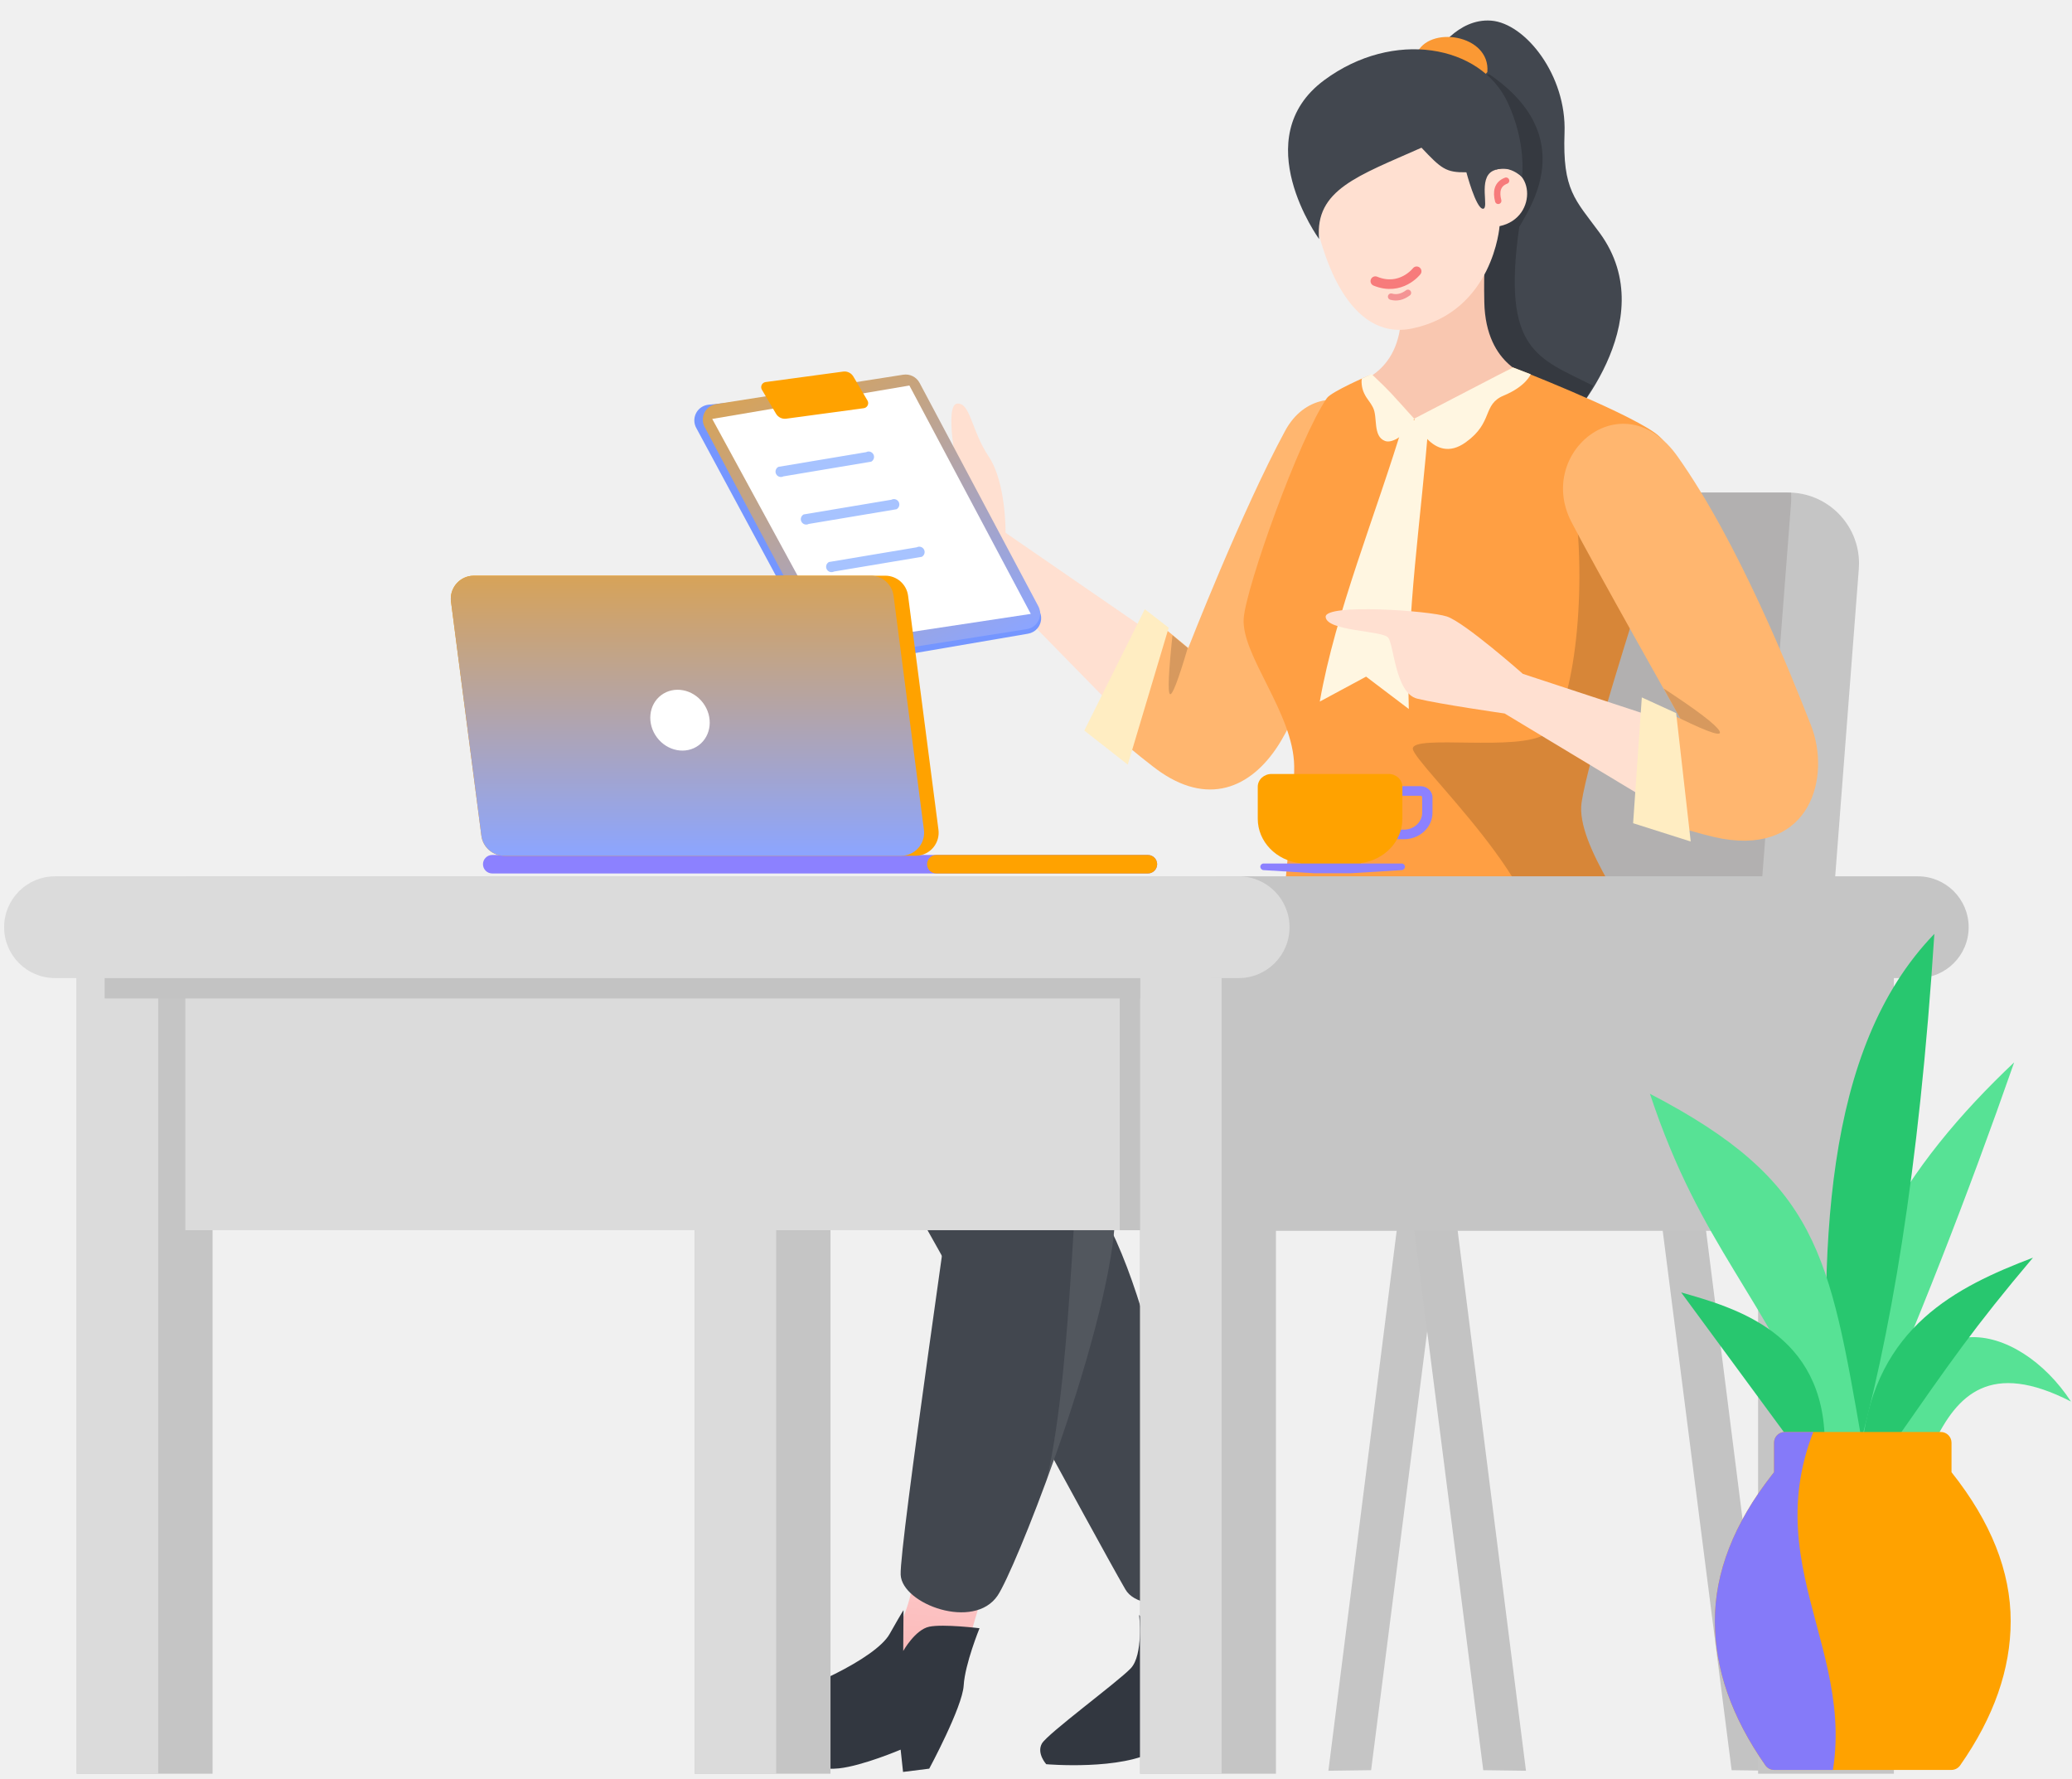
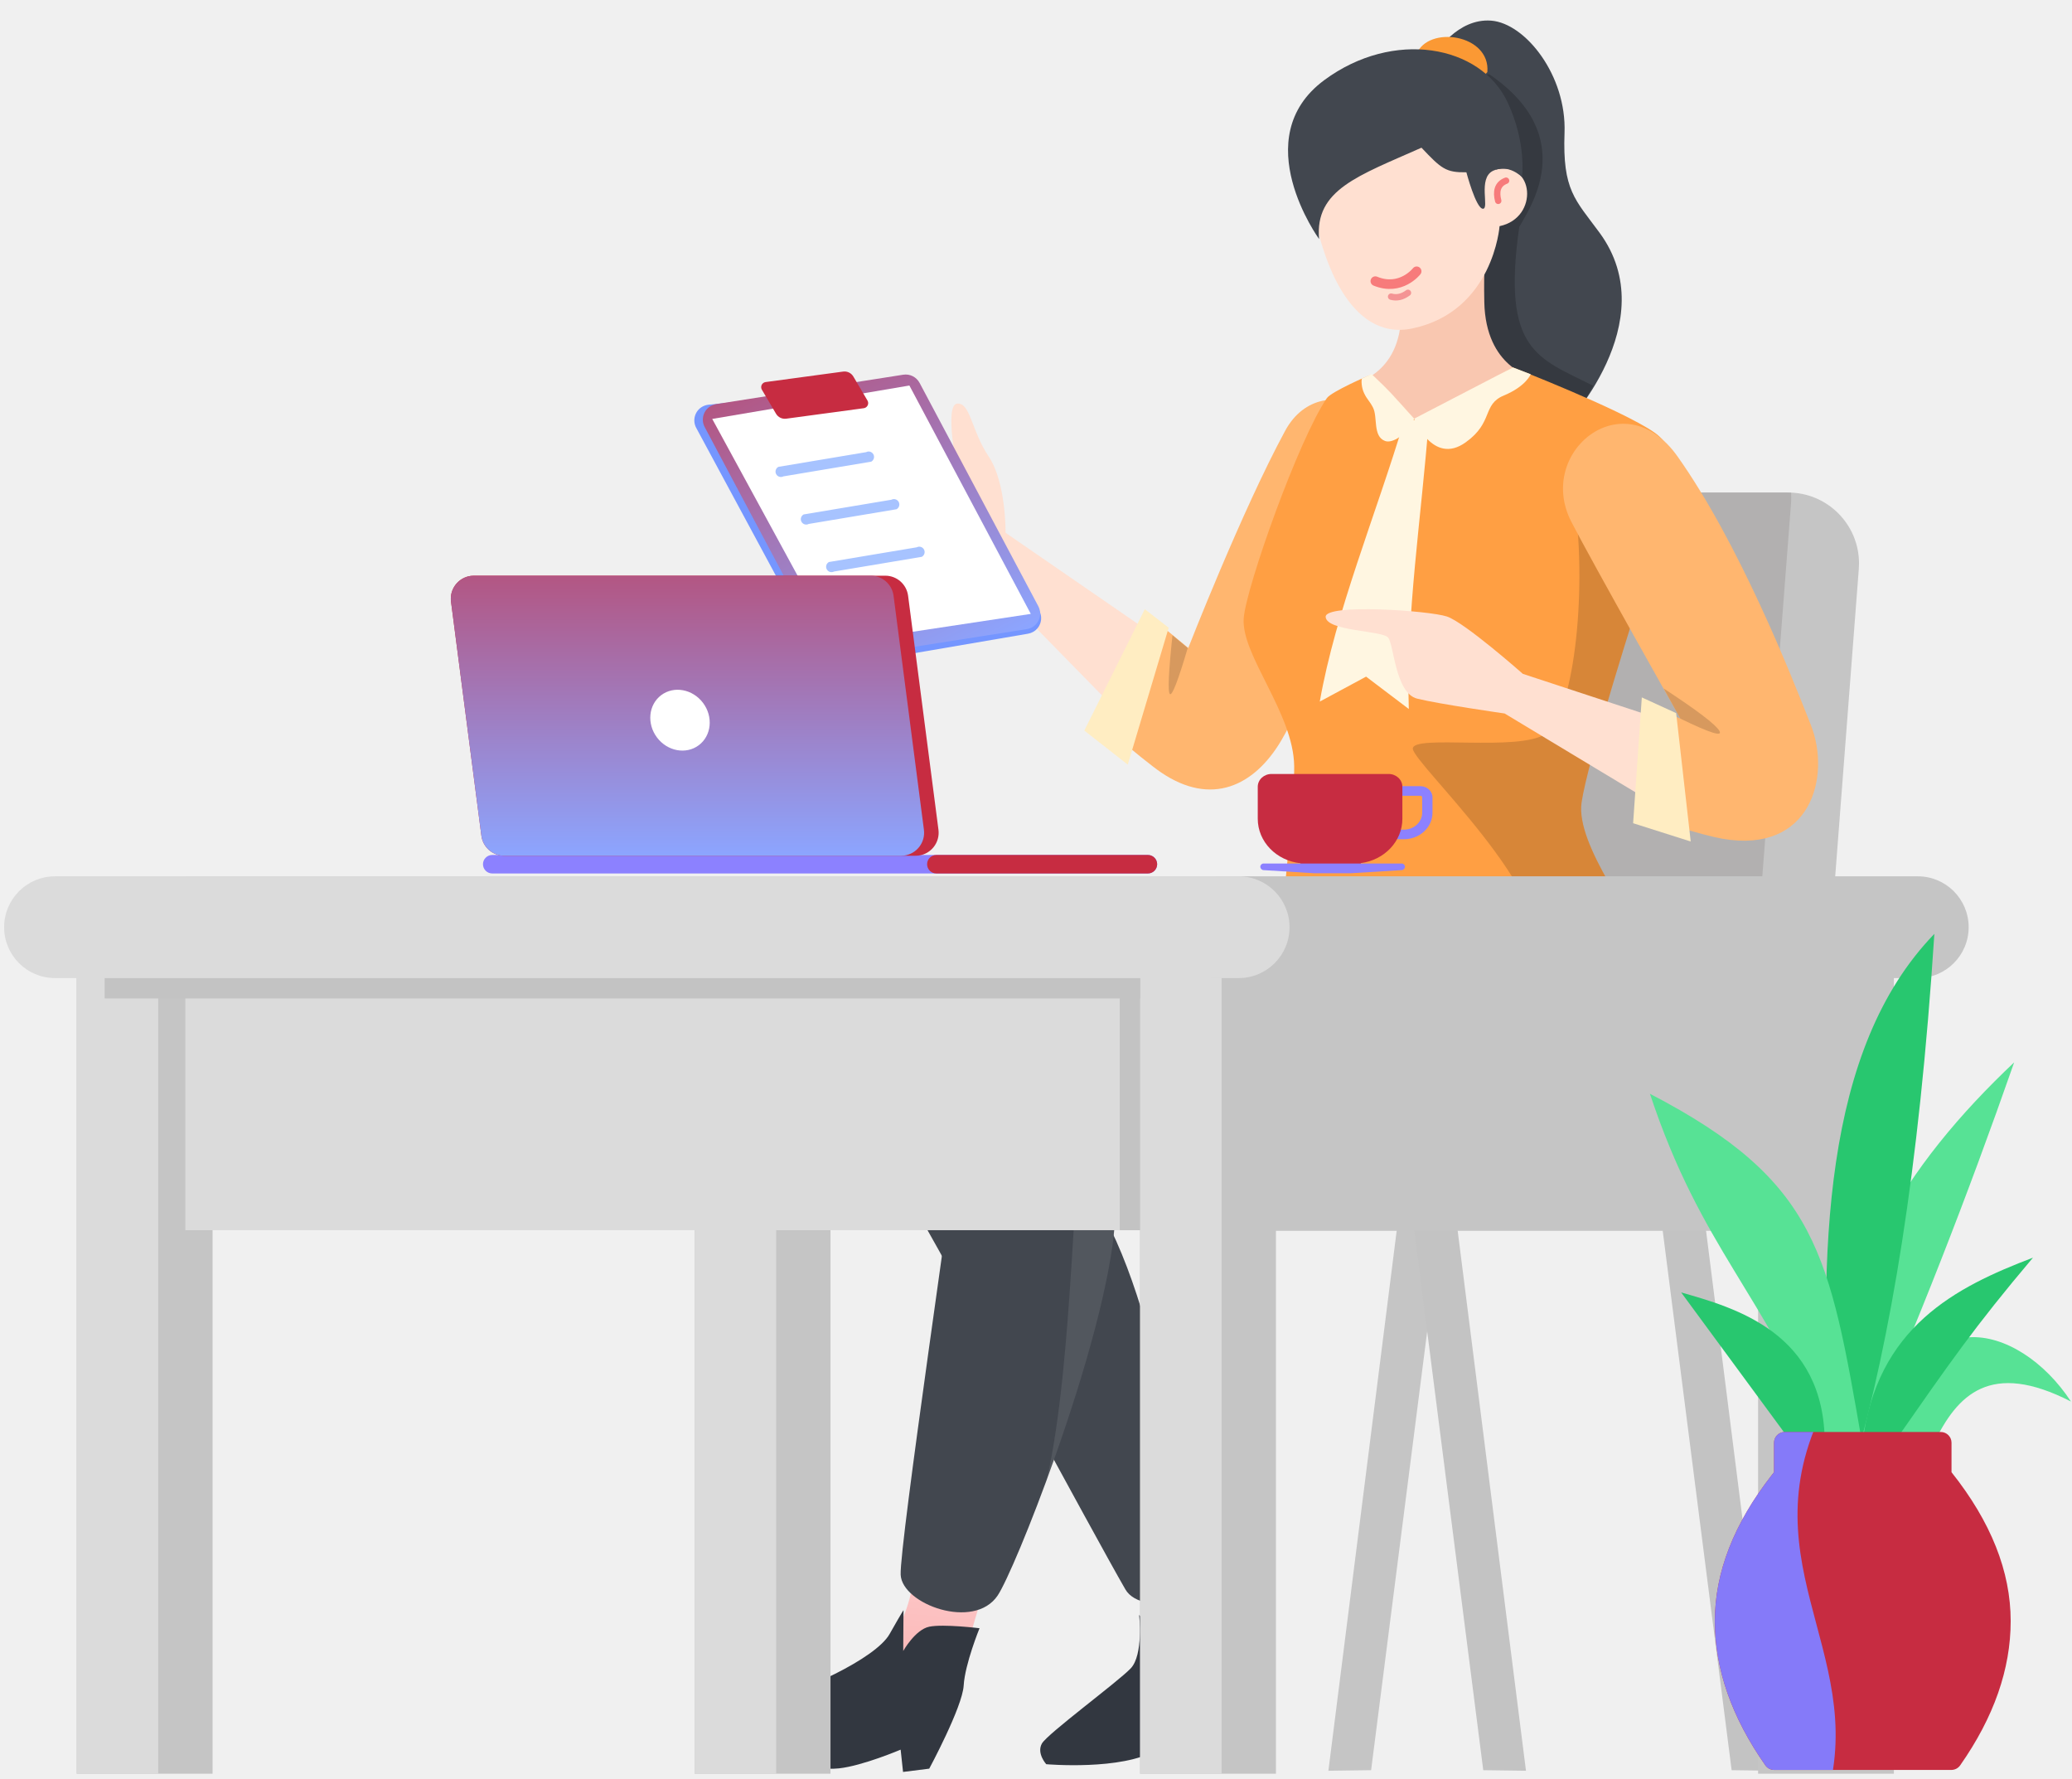
<svg xmlns="http://www.w3.org/2000/svg" xmlns:xlink="http://www.w3.org/1999/xlink" width="324px" height="278px" viewBox="0 0 324 278" version="1.1">
  <defs>
    <linearGradient x1="43.252%" y1="-28.186%" x2="50%" y2="91.05%" id="linearGradient-1">
      <stop stop-color="#FDC6C6" offset="0%" />
      <stop stop-color="#FAB2B2" offset="100%" />
    </linearGradient>
    <linearGradient x1="42.314%" y1="8.687%" x2="50%" y2="71.691%" id="linearGradient-2">
      <stop stop-color="#FDC6C6" offset="0%" />
      <stop stop-color="#FAB2B2" offset="100%" />
    </linearGradient>
    <linearGradient x1="68.669%" y1="-53.107%" x2="68.669%" y2="100%" id="linearGradient-3">
-       <stop stop-color="#FFA200" offset="0%" />
+       <stop stop-color="#C72C41" offset="0%" />
      <stop stop-color="#8CA5FF" offset="100%" />
    </linearGradient>
    <linearGradient x1="68.669%" y1="-53.107%" x2="68.669%" y2="100%" id="linearGradient-4">
-       <stop stop-color="#FFA200" offset="0%" />
+       <stop stop-color="#C72C41" offset="0%" />
      <stop stop-color="#8CA5FF" offset="100%" />
    </linearGradient>
    <path d="M10.934,0.09 L35.324,0.09 C36.253,0.09 37.006,0.841 37.006,1.767 L37.006,6.379 C43.174,14.137 46.258,21.894 46.258,29.651 C46.258,37.17 43.625,44.688 38.358,52.207 C38.043,52.656 37.528,52.924 36.979,52.924 L9.279,52.924 C8.73,52.924 8.215,52.656 7.9,52.207 C2.633,44.688 0,37.17 0,29.651 C0,22.04 2.969,14.429 8.906,6.818 L9.252,6.379 L9.252,1.767 C9.252,0.841 10.005,0.09 10.934,0.09 Z" id="path-5" />
  </defs>
  <g id="📝-Pages-New" stroke="none" stroke-width="1" fill="none" fill-rule="evenodd">
    <g id="Pricing" transform="translate(-993, -1033)">
      <g id="Banner" transform="translate(260, 1033)">
        <g id="Illustration" transform="translate(733, 0)">
          <g id="Chair4" transform="translate(168, 77)">
            <polygon id="Path" fill="#C5C5C5" points="52.462 99.116 39.722 199.832 46.402 199.743 59.142 100.059" />
            <polygon id="Path" fill="#C3C3C3" transform="translate(60.90712, 149.4737) scale(-1, 1) translate(-60.90712, -149.4737) " points="63.937 99.116 51.197 199.832 57.877 199.743 70.617 100.059" />
            <polygon id="Path" fill="#C3C3C3" transform="translate(99.74644, 149.4737) scale(-1, 1) translate(-99.74644, -149.4737) " points="102.777 99.116 90.037 199.832 96.716 199.743 109.456 100.059" />
            <path d="M0,104.425 C-7.11666536e-16,98.614 4.711,93.903 10.522,93.903 L53.703,93.903 C59.425,93.903 64.207,89.549 64.742,83.853 L71.68,10.05 C72.215,4.354 76.997,-2.50165233e-15 82.719,0 L111.608,0 C117.731,-1.20028471e-14 122.696,4.964 122.696,11.088 C122.696,11.371 122.685,11.655 122.663,11.937 L115.539,104.708 C115.095,110.486 110.278,114.947 104.483,114.947 L10.522,114.947 C4.711,114.947 7.11666536e-16,110.236 0,104.425 Z" id="Path" fill="#C5C5C5" />
            <path d="M111.325,-4.54747351e-13 C111.577,-4.55167587e-13 111.827,0.008 112.074,0.025 C112.091,0.28 112.1,0.539 112.1,0.799 C112.1,1.083 112.09,1.367 112.068,1.65 L104.948,94.1 C104.503,99.877 99.687,104.337 93.893,104.337 L0.182,104.337 L0.002,104.334 C0.001,104.267 8.31754009e-18,104.199 0,104.131 C-8.43178012e-15,98.335 4.699,93.636 10.495,93.636 L53.55,93.636 C59.271,93.636 64.052,89.284 64.589,83.589 L71.522,10.047 C72.059,4.352 76.84,-4.57249211e-13 82.561,-4.54747351e-13 L111.325,-4.54747351e-13 Z" id="Combined-Shape" fill="#B2B0B0" />
          </g>
          <g id="Wom3.4" transform="translate(197.5, 139) scale(-1, 1) translate(-197.5, -139) translate(110, 0)">
            <g id="LLeg" transform="translate(39.02196, 145.3553)">
              <path d="M69.492,98.394 C69.492,98.394 63.959,111.66 68.495,115.177 C73.037,118.695 81.871,127.393 81.871,127.393 L53.248,121.184 L60.314,96.845 L69.492,98.394 Z" id="Path" fill="url(#linearGradient-1)" />
              <path d="M67.848,107.13 C67.848,107.13 67.145,113.356 69.175,115.48 C71.205,117.604 82.195,125.69 83.056,127.225 C83.916,128.76 82.377,130.453 82.377,130.453 C82.377,130.453 70.507,131.485 65.168,128.241 C61.313,125.897 55.566,121.69 55.566,121.69 L54.043,125.827 L49.728,125.651 C49.728,125.651 49.156,120.553 50.18,118.109 C51.204,115.664 56.478,103.223 56.478,103.223 C56.478,103.223 58.508,105.046 60.665,105.965 C62.822,106.883 65.525,109.398 65.525,109.398 L67.848,107.13 Z" id="Path" fill="#323740" />
              <path d="M21.608,0.033 C31.231,0.462 84.792,12.294 94.523,14.304 C104.254,16.314 112.481,27.19 105.061,39.785 C96.726,53.923 75.222,94.074 70.001,103.125 C67.417,107.605 54.38,105.093 57.443,97.574 C63.151,83.557 65.802,48.344 80.357,35.506 C80.357,35.506 31.411,44.013 10.268,34.268 C-5.098,27.184 -1.622,-1.004 21.608,0.033 Z" id="Path" fill="#42474F" />
            </g>
            <g id="LArm" transform="translate(66.99122, 62.4817)">
              <path d="M60.769,20.807 C60.769,20.807 60.661,12.987 63.4,8.9 C66.139,4.813 66.247,0.472 68.32,0.614 C70.393,0.756 68.341,10.847 68.341,10.847 C68.341,10.847 70.971,9.843 72.86,8.574 C74.75,7.304 80.479,1.047 81.818,2.156 C84.088,4.045 80.432,14.703 78.44,16.834 C76.442,18.965 65.527,25.974 65.527,25.974 L38.792,53.277 L33.772,39.407 L60.769,20.807 Z" id="Path" fill="#FFE0D1" />
              <path d="M1.631,18.228 C6.108,28.597 14.304,47.647 17.683,53.33 C21.918,60.447 28.596,63.583 36.414,58.302 C37.798,57.368 40.598,55.115 44.813,51.544 L37.161,34.725 C33.852,37.453 32.198,38.816 32.198,38.816 C32.198,38.816 23.797,17.308 17.039,4.849 C11.186,-5.931 -5.183,2.464 1.631,18.228 Z" id="Path" fill="#FFB66F" />
              <path d="M32.285,38.828 C33.789,43.923 34.717,46.324 35.069,46.028 C35.42,45.733 35.286,42.667 34.666,36.83 L32.285,38.828 Z" id="Path" fill-opacity="0.16" fill="#000000" />
              <polygon id="Path-65" fill="#FFEDC2" points="35.26 35.656 41.659 57.059 48.455 51.732 38.996 32.758" />
            </g>
            <g id="Head" transform="translate(27.22405, 0)">
              <g id="Group-21" transform="translate(23.97348, 36.01599) rotate(12) translate(-23.97348, -36.01599) translate(6.473483, 3.515993)">
                <path d="M20.856,3.508 C20.856,3.508 16.415,-1.216 11.287,0.3 C6.159,1.816 1.52,11.107 3.723,19.84 C5.914,28.575 4.268,30.372 1.609,36.258 C-5.532,52.093 13.412,64.826 13.412,64.826 L34.058,60.443 L26.683,21.876 L20.856,3.508 Z" id="Path" fill="#42474F" />
                <path d="M13.341,8.422 C1.315,21.016 11.746,30.447 13.71,32.764 C20.464,51.228 15.092,53.392 7.575,59.437 L11.617,64.049 L23.202,59.212 L22.83,7.41 L13.341,8.422 Z" id="Path-50" fill-opacity="0.199" fill="#000000" />
              </g>
              <path d="M18.126,58.982 C18.126,58.982 25.457,57.51 25.674,47.24 C25.892,36.97 24.684,33.464 24.684,33.464 L38.509,33.215 C38.509,33.215 38.659,44.661 38.662,48.801 C38.667,58.868 46.426,60.035 46.426,60.035 C46.426,60.035 44.813,67.998 32.286,68.702 C22.506,69.252 18.126,58.982 18.126,58.982 Z" id="Path" fill="#F9C7B0" />
              <g id="Group-20" transform="translate(37.42821, 29.37465) rotate(12) translate(-37.42821, -29.37465) translate(18.92821, 7.374649)">
                <path d="M2.771,6.829 C1.047,1.139 10.311,-2.303 13.032,1.796 C13.032,1.796 14.367,5.682 11.585,7.9 C7.822,10.891 2.771,6.829 2.771,6.829 Z" id="Path" fill="#FB9934" />
                <path d="M4.667,22.025 C-1.5,21.787 -0.494,30.804 5.912,30.791 C5.912,30.791 9.633,43.6 22.552,43.6 C33.043,43.6 33.726,28.671 33.821,25.693 C33.923,22.518 33.936,12.086 33.936,12.086 L4.427,12.072 L4.667,22.025 Z" id="Path" fill="#FFE0D1" />
                <path d="M7.903,27.586 C8.953,27.299 9.237,21.477 9.237,21.477 C12.379,20.854 12.932,20.145 15.306,16.255 C25.851,18.5 33.01,19.185 33.936,26.897 C33.936,26.897 41.855,9.09 27.98,2.761 C15.776,-2.798 2.899,2.425 0.652,12.134 C-0.94,18.987 0.884,24.019 0.884,24.019 C0.884,24.019 2.483,21.477 5.107,22.112 C7.732,22.747 6.853,27.872 7.903,27.586 Z" id="Path" fill="#42474F" />
                <path d="M20.289,33.967 C20.289,33.967 22.412,37.392 26.554,36.176" id="Path" stroke="#F77B7B" stroke-width="1.5" stroke-linecap="round" transform="translate(23.42161, 35.20206) rotate(-18) translate(-23.42161, -35.20206) " />
                <path d="M22.087,38.055 C23.059,38.463 23.981,38.463 24.788,37.995" id="Path" stroke="#F49494" stroke-linecap="round" transform="translate(23.43776, 38.17421) rotate(2) translate(-23.43776, -38.17421) " />
                <path d="M4.952,27.027 C5.339,25.632 5.167,24.413 3.779,23.856" id="Path-8" stroke="#F77B7B" stroke-linecap="round" transform="translate(4.455322, 25.44126) rotate(-13) translate(-4.455322, -25.44126) " />
              </g>
            </g>
            <g id="Group-19" transform="translate(23.20225, 57.44044)">
              <path d="M47.557,1.223 C47.725,1.215 53.637,3.805 54.318,4.804 C58.753,11.31 66.895,34.21 67.315,39.178 C67.787,44.908 59.526,54.037 59.425,62.332 C59.335,70.629 62.959,95.61 61.553,97.943 C60.159,100.277 50.994,111.361 49.082,111.406 C47.159,111.451 45.724,105.632 42.811,105.758 C39.91,105.885 33.86,113.601 31.252,113.546 C28.654,113.489 1.733,96.434 3.791,91.575 C5.86,86.716 15.463,74.641 14.485,68.02 C13.518,61.4 5.793,36.963 3.004,28.646 C0.226,20.329 -2.012,13.704 3.172,10.125 C8.356,6.546 25.224,0 25.224,0 L40.326,8.448 C40.326,8.448 46.68,1.265 47.557,1.223 Z" id="Path" fill="#FF9F43" />
              <path d="M42.187,8.213 C46.717,23.276 52.933,38.118 55.423,52.243 L48.181,48.341 L41.502,53.402 C41.973,38.718 39.508,23.299 38.374,8.213 L42.187,8.213 Z" id="Path" fill="#FFF6E1" />
              <path d="M15.731,19.779 L15.559,20.997 C13.53,36.124 15.931,54.479 20.093,57.279 C24.341,60.138 40.875,57.333 40.875,59.597 C40.875,61.861 18.026,82.608 21.777,92.526 C23.839,97.979 23.148,102.829 19.705,107.076 L18.705,106.403 C10.901,101.11 2.615,94.352 3.791,91.575 C5.86,86.716 15.463,74.641 14.485,68.02 C13.557,61.665 6.4,38.89 3.361,29.719 L2.394,26.812 C1.269,23.403 0.332,20.315 0.106,17.651 L0.804,17.198 C11.964,10.044 16.94,10.904 15.731,19.779 L15.731,19.779 Z" id="Path" fill-opacity="0.16" fill="#000000" />
              <path d="M22.437,1.067 L25.224,0 L40.658,8.011 C40.658,8.011 37.756,15.396 32.617,11.718 C28.212,8.574 30.07,5.806 26.617,4.379 C23.176,2.952 22.437,1.067 22.437,1.067 Z" id="Path" fill="#FFF6E1" />
              <path d="M40.658,8.011 C41.777,10.496 44.051,11.948 45.227,11.496 C47.168,10.751 46.334,7.78 47.099,6.28 C47.647,5.215 48.001,5.054 48.481,4.055 C48.926,3.138 48.944,2.037 48.83,1.734 L47.312,1.044 C45.921,2.355 44.902,3.359 44.255,4.055 C43.448,4.922 42.249,6.24 40.658,8.011 Z" id="Path" fill="#FFF6E1" />
            </g>
            <g id="RArm" transform="translate(0, 66.25251)">
              <path d="M46.869,39.096 C46.869,39.096 55.955,31.064 58.736,30.132 C61.518,29.2 77.809,28.08 77.706,30.186 C77.589,32.443 68.839,32.313 67.933,33.423 C67.026,34.533 66.82,42.12 63.393,42.972 C59.973,43.823 49.719,45.292 49.719,45.292 L25.191,60.066 L24.143,46.567 L46.869,39.096 Z" id="Path" fill="#FFE0D1" />
              <path d="M22.695,5.089 C13.122,18.583 4.949,39.136 1.812,47.15 C-1.326,55.163 1.839,67.25 15.634,64.877 C17.188,64.61 19.706,63.941 23.189,62.87 L26.486,44.31 C23.651,45.499 22.234,46.094 22.234,46.094 C22.234,46.094 35.945,21.821 39.293,15.314 C44.886,4.447 31.127,-6.8 22.695,5.089 Z" id="Path" fill="#FFB66F" />
              <path d="M22.234,46.094 C17.591,48.358 15.561,48.993 16.145,47.996 C16.729,47 19.634,44.792 24.861,41.373 L22.234,46.094 Z" id="Path" fill-opacity="0.16" fill="#000000" />
              <polygon id="Path-64" fill="#FFEDC2" points="22.898 45.236 20.621 65.305 29.627 62.445 28.268 42.778" />
            </g>
            <g id="RLeg" transform="translate(22.1476, 141.1421)">
              <path d="M119.792,103.055 C119.792,103.055 119.625,116.19 130.462,121.101 C141.293,126.012 149.009,125.716 148.027,129.513 C147.045,133.309 118.854,133.156 116.222,130.187 C113.978,127.661 109.098,104.142 107.755,105.94 L119.792,103.055 Z" id="Path" fill="url(#linearGradient-2)" />
              <path d="M109.683,113.409 C109.683,113.409 111.961,118.987 112.161,122.368 C112.363,125.75 117.547,135.362 117.547,135.362 L121.643,135.876 L122.018,132.39 C122.018,132.39 127.946,134.914 131.665,135.317 C135.384,135.72 148.14,134.206 150.676,132.1 C153.214,129.995 151.932,127.031 144.61,125.225 C137.289,123.418 125.913,118.141 123.749,114.32 C121.584,110.498 121.571,110.597 121.571,110.597 L121.614,116.965 C121.614,116.965 119.74,113.613 117.529,113.166 C115.317,112.719 109.683,113.409 109.683,113.409 Z" id="Path" fill="#323740" />
              <path d="M9.384,0.186 C-2.755,18.454 -1.568,31.668 12.946,39.827 C31.538,50.28 88.881,38.037 88.881,38.037 C88.881,38.037 87.864,46.215 88.881,53.51 C91.538,72.561 104.172,104.301 106.845,108.289 C110.541,113.804 121.802,109.645 122.014,105.053 C122.226,100.46 113.525,41.809 112.202,30.624 C110.886,19.439 106.73,17.815 94.592,14.757 C91.804,14.055 58.828,5.87 55.808,6.109 C38.504,7.475 23.029,5.501 9.384,0.186 Z" id="Path" fill="#42474F" />
              <path d="M22.612,36.782 C41.436,38.888 91.273,34.546 93.275,36.519 C95.186,38.403 94.867,71.179 99.154,90.148 C94.931,78.654 90.36,64.115 88.881,53.51 C87.864,46.215 88.881,38.037 88.881,38.037 L86.934,38.425 C76.774,40.396 29.671,48.858 12.946,39.827 C3.136,34.53 -0.66,26.329 1.559,15.223 C4.235,28.324 11.252,35.511 22.612,36.782 Z" id="Path" fill-opacity="0.192" fill="#FFFFFF" opacity="0.44" />
              <ellipse id="Oval" fill-opacity="0.192" fill="#FFFFFF" transform="translate(120.2298, 32.12562) rotate(13) translate(-120.2298, -32.12562) " cx="120.23" cy="32.126" rx="3.164" ry="5.794" />
              <ellipse id="Oval" fill-opacity="0.192" fill="#FFFFFF" transform="translate(105.4648, 28.43908) rotate(-16) translate(-105.4648, -28.43908) " cx="105.465" cy="28.439" rx="4.218" ry="6.32" />
            </g>
          </g>
          <g id="Example-Task1" transform="translate(135.6906, 81.03081) rotate(-28) translate(-135.6906, -81.03081) translate(118.1906, 51.53081)">
            <g id="Group-3" transform="translate(-0, 0)">
              <path d="M3.839,2.124 L31.821,13.393 C32.731,13.76 33.337,14.632 33.363,15.613 L34.4,54.791 C34.436,56.151 33.363,57.283 32.002,57.319 C31.718,57.327 31.434,57.285 31.164,57.196 L2.382,47.686 C1.378,47.354 0.697,46.418 0.691,45.36 L0.455,4.424 C0.447,3.063 1.544,1.953 2.904,1.945 C3.225,1.944 3.542,2.004 3.839,2.124 Z" id="Rectangle" fill="#7596FF" fill-rule="nonzero" />
              <path d="M4.953,2.605 L32.938,12.282 C33.931,12.625 34.597,13.56 34.597,14.61 L34.597,54.146 C34.597,55.507 33.494,56.61 32.133,56.61 C31.859,56.61 31.587,56.564 31.328,56.474 L3.342,46.797 C2.349,46.454 1.683,45.519 1.683,44.469 L1.683,4.933 C1.683,3.573 2.787,2.469 4.147,2.469 C4.421,2.469 4.694,2.515 4.953,2.605 Z" id="Rectangle" fill="url(#linearGradient-3)" />
              <polygon id="Rectangle" fill="#FFFFFF" fill-rule="nonzero" points="3.322 4.365 32.996 14.227 32.996 54.663 3.726 44.356" />
-               <path d="M13.4,3.195 L24.874,7.44 C25.478,7.663 25.89,8.228 25.918,8.871 L26.106,13.223 C26.125,13.664 25.783,14.038 25.341,14.057 C25.235,14.061 25.129,14.045 25.029,14.008 L13.555,9.763 C12.95,9.539 12.539,8.975 12.511,8.332 L12.323,3.98 C12.304,3.538 12.646,3.165 13.087,3.146 C13.194,3.141 13.3,3.158 13.4,3.195 Z" id="Rectangle" fill="#FFA200" fill-rule="nonzero" />
+               <path d="M13.4,3.195 L24.874,7.44 C25.478,7.663 25.89,8.228 25.918,8.871 L26.106,13.223 C26.125,13.664 25.783,14.038 25.341,14.057 C25.235,14.061 25.129,14.045 25.029,14.008 L13.555,9.763 C12.95,9.539 12.539,8.975 12.511,8.332 L12.323,3.98 C12.304,3.538 12.646,3.165 13.087,3.146 C13.194,3.141 13.3,3.158 13.4,3.195 Z" id="Rectangle" fill="#C72C41" fill-rule="nonzero" />
              <path d="M22.133,20.249 C22.598,20.249 22.975,20.626 22.975,21.091 C22.975,21.523 22.65,21.879 22.231,21.928 L22.133,21.933 L8.939,17.521 C8.474,17.521 8.097,17.144 8.097,16.679 C8.097,16.247 8.422,15.891 8.841,15.842 L8.939,15.836 L22.133,20.249 Z" id="Path" fill="#A7C3FF" />
              <path d="M22.133,28.673 C22.598,28.673 22.975,29.05 22.975,29.515 C22.975,29.947 22.65,30.303 22.231,30.352 L22.133,30.358 L8.939,25.945 C8.474,25.945 8.097,25.568 8.097,25.103 C8.097,24.671 8.422,24.315 8.841,24.266 L8.939,24.26 L22.133,28.673 Z" id="Path" fill="#A7C3FF" />
              <path d="M22.133,37.097 C22.598,37.097 22.975,37.474 22.975,37.939 C22.975,38.371 22.65,38.728 22.231,38.776 L22.133,38.782 L8.939,34.37 C8.474,34.37 8.097,33.992 8.097,33.527 C8.097,33.095 8.422,32.739 8.841,32.69 L8.939,32.685 L22.133,37.097 Z" id="Path" fill="#A7C3FF" />
            </g>
          </g>
          <g id="Group-26" transform="translate(0, 137)">
            <g id="Group-25" transform="translate(12, 0)">
              <polygon id="Rectangle" fill="#C5C5C5" points="96.628 5.303 117.867 5.303 117.867 140.293 96.628 140.293" />
              <polygon id="Rectangle" fill="#DBDBDB" points="96.628 -2.49210244e-13 109.371 -2.49210244e-13 109.371 140.293 96.628 140.293" />
              <polygon id="Rectangle" fill="#C5C5C5" points="1.45900014e-15 5.303 105.132 5.303 105.132 45.791 21.239 45.791 21.239 140.293 1.45900014e-15 140.293" />
              <polygon id="Rectangle" fill="#DBDBDB" points="1.41478802e-15 5.303 12.743 5.303 12.743 140.293 1.41478802e-15 140.293" />
            </g>
            <g id="Group-25">
              <polygon id="Rectangle" fill="#C5C5C5" points="274.911 5.303 296.15 5.303 296.15 140.293 274.911 140.293" />
              <polygon id="Rectangle" fill="#C5C5C5" points="178.283 5.303 283.415 5.303 283.415 55.421 199.522 55.421 199.522 140.293 178.283 140.293" />
              <polygon id="Rectangle" fill="#DBDBDB" points="28.983 -3.93090058e-13 190.903 -5.65231444e-13 190.903 55.323 28.983 55.323" />
              <polygon id="Rectangle" fill="#C3C3C3" points="175.097 5.303 187.841 5.303 187.841 55.323 175.097 55.323" />
              <polygon id="Rectangle" fill="#DBDBDB" points="178.283 5.303 191.026 5.303 191.026 140.293 178.283 140.293" />
              <path d="M190.536,0 L299.885,0 C304.278,-6.13612206e-15 307.84,3.562 307.84,7.955 C307.84,12.348 304.278,15.91 299.885,15.91 L190.536,15.91 C186.143,15.91 182.582,12.348 182.582,7.955 C182.582,3.562 186.143,-8.11268773e-17 190.536,0 Z" id="Rectangle" fill="#C5C5C5" />
              <polygon id="Rectangle" fill="#C3C3C3" points="16.363 3.182 178.283 3.182 178.283 19.092 16.363 19.092" />
              <path d="M8.601,-2.48689958e-14 L193.691,-2.48689958e-14 C198.084,-1.73036653e-14 201.646,3.562 201.646,7.955 C201.646,12.348 198.084,15.91 193.691,15.91 L8.601,15.91 C4.207,15.91 0.646,12.348 0.646,7.955 C0.646,3.562 4.207,-2.31737658e-14 8.601,-2.48689958e-14 Z" id="Rectangle" fill="#DBDBDB" />
            </g>
          </g>
          <g id="Cup" transform="translate(210, 129) scale(-1, 1) translate(-210, -129) translate(196, 121)">
            <path d="M7.274,1.908 L1.885,1.908 C0.844,1.908 0,2.691 0,3.658 L0,6.055 C0,8.345 2,10.202 4.466,10.202 L7.274,10.202 C7.72,10.202 8.082,9.866 8.082,9.452 C8.082,9.038 7.72,8.702 7.274,8.702 L4.466,8.702 C2.892,8.702 1.615,7.517 1.615,6.055 L1.615,3.658 C1.615,3.52 1.736,3.408 1.885,3.408 L7.274,3.408 C7.72,3.408 8.082,3.072 8.082,2.658 C8.082,2.244 7.72,1.908 7.274,1.908 Z" id="Path" fill="#8C81FF" />
-             <path d="M25.17,0 C26.36,0 27.324,0.895 27.324,2 L27.324,7 C27.324,10.6 24.398,13.565 20.633,13.956 L20.632,15 L11.204,15 L11.204,13.933 C7.534,13.462 4.709,10.537 4.709,7 L4.709,2 C4.709,0.895 5.673,0 6.863,0 L25.17,0 Z" id="Path" fill="#FFA200" />
+             <path d="M25.17,0 C26.36,0 27.324,0.895 27.324,2 L27.324,7 C27.324,10.6 24.398,13.565 20.633,13.956 L20.632,15 L11.204,15 L11.204,13.933 C7.534,13.462 4.709,10.537 4.709,7 L4.709,2 C4.709,0.895 5.673,0 6.863,0 L25.17,0 Z" id="Path" fill="#C72C41" />
            <path d="M4.808,14 L26.423,14 C26.699,14 26.923,14.224 26.923,14.5 C26.923,14.781 26.704,15.013 26.424,15.031 L18.474,15.522 L18.474,15.522 L12.82,15.522 L4.807,15.031 C4.526,15.013 4.308,14.781 4.308,14.5 C4.308,14.224 4.532,14 4.808,14 Z" id="Rectangle" fill="#8C81FF" />
          </g>
          <g id="FacingBack-Laptop3" transform="translate(70, 90)">
            <path d="M6.97,43.662 L109.5,43.662 C110.299,43.662 110.946,44.309 110.946,45.108 C110.946,45.906 110.299,46.554 109.5,46.554 L6.97,46.554 C6.171,46.554 5.524,45.906 5.524,45.108 C5.524,44.309 6.171,43.662 6.97,43.662 Z" id="Rectangle" fill="#8C81FF" />
-             <path d="M76.415,43.662 L109.5,43.662 C110.299,43.662 110.946,44.309 110.946,45.108 C110.946,45.906 110.299,46.554 109.5,46.554 L76.415,46.554 C75.617,46.554 74.97,45.906 74.97,45.108 C74.97,44.309 75.617,43.662 76.415,43.662 Z" id="Rectangle" fill="#FFA200" />
-             <path d="M4.097,0 L68.429,0 C70.238,1.44402386e-15 71.766,1.343 71.999,3.137 L76.747,39.723 C77.002,41.695 75.611,43.501 73.64,43.757 C73.486,43.776 73.331,43.786 73.177,43.786 L8.845,43.786 C7.036,43.786 5.508,42.444 5.275,40.65 L0.527,4.063 C0.271,2.092 1.662,0.286 3.634,0.03 C3.788,0.01 3.942,-4.1563361e-16 4.097,0 Z" id="Rectangle" fill="#FFA200" />
+             <path d="M76.415,43.662 L109.5,43.662 C110.299,43.662 110.946,44.309 110.946,45.108 C110.946,45.906 110.299,46.554 109.5,46.554 L76.415,46.554 C75.617,46.554 74.97,45.906 74.97,45.108 C74.97,44.309 75.617,43.662 76.415,43.662 Z" id="Rectangle" fill="#C72C41" />
+             <path d="M4.097,0 L68.429,0 C70.238,1.44402386e-15 71.766,1.343 71.999,3.137 L76.747,39.723 C77.002,41.695 75.611,43.501 73.64,43.757 C73.486,43.776 73.331,43.786 73.177,43.786 L8.845,43.786 C7.036,43.786 5.508,42.444 5.275,40.65 L0.527,4.063 C0.271,2.092 1.662,0.286 3.634,0.03 C3.788,0.01 3.942,-4.1563361e-16 4.097,0 Z" id="Rectangle" fill="#C72C41" />
            <path d="M4.097,0 L66.156,0 C67.965,1.88811307e-15 69.493,1.343 69.726,3.137 L74.474,39.723 C74.73,41.695 73.339,43.501 71.367,43.757 C71.213,43.776 71.059,43.786 70.904,43.786 L8.845,43.786 C7.036,43.786 5.508,42.444 5.275,40.65 L0.527,4.063 C0.271,2.092 1.662,0.286 3.634,0.03 C3.788,0.01 3.942,1.36072323e-15 4.097,0 Z" id="Rectangle" fill="url(#linearGradient-4)" />
            <ellipse id="Oval" fill="#FFFFFF" transform="translate(36.33317, 22.58997) rotate(-37) translate(-36.33317, -22.58997) " cx="36.333" cy="22.59" rx="4.502" ry="4.894" />
          </g>
          <g id="Group-79" transform="translate(258, 146)">
            <g id="Group-86">
              <path d="M32.972,81.156 C41.725,61.306 49.678,40.92 56.958,20.084 C40.189,35.927 27.148,55.229 29.005,81.156 L32.972,81.156 Z" id="Path-113" fill="#57E295" />
              <path d="M28.306,83.229 C26.234,49.383 27.112,17.949 44.477,0 C42.082,37.161 37.601,63.34 31.926,83.229 L28.306,83.229 Z" id="Rectangle" fill="#28C76F" />
              <path d="M27.509,79.704 C17.807,56.052 8.058,49.273 3.37649908e-14,24.995 C26.373,38.702 28.027,50.021 33.203,79.704 L27.509,79.704 Z" id="Path-112" fill="#57E295" />
              <path d="M22.288,79.704 L4.883,56.052 C13.289,58.454 27.339,62.343 27.339,79.704 L22.288,79.704 Z" id="Path-114" fill="#28C76F" />
              <path d="M38.566,79.704 L44.372,79.704 C48.062,71.982 53.261,66.666 65.84,73.11 C57.595,60.521 40.677,56.711 38.566,79.704 Z" id="Path-116" fill="#57E295" />
              <path d="M33.225,79.704 L38.053,79.704 C46.915,67.002 50.724,61.468 59.895,50.62 C47.814,55.215 35.414,61.468 33.225,79.704 Z" id="Path-117" fill="#28C76F" />
            </g>
            <g id="Group-85" transform="translate(10.15385, 77.78125)">
              <mask id="mask-6" fill="white">
                <use xlink:href="#path-5" />
              </mask>
-               <use id="Rectangle" fill="#FFA200" xlink:href="#path-5" />
+               <use id="Rectangle" fill="#C72C41" xlink:href="#path-5" />
              <path d="M-5.887,-1.363 L15.98,-1.363 C5.511,22.937 26.162,37.327 15.98,61.535 L-5.887,61.535 L-5.887,-1.363 Z" id="Rectangle" fill="#857AF9" mask="url(#mask-6)" />
            </g>
          </g>
        </g>
      </g>
    </g>
  </g>
</svg>
